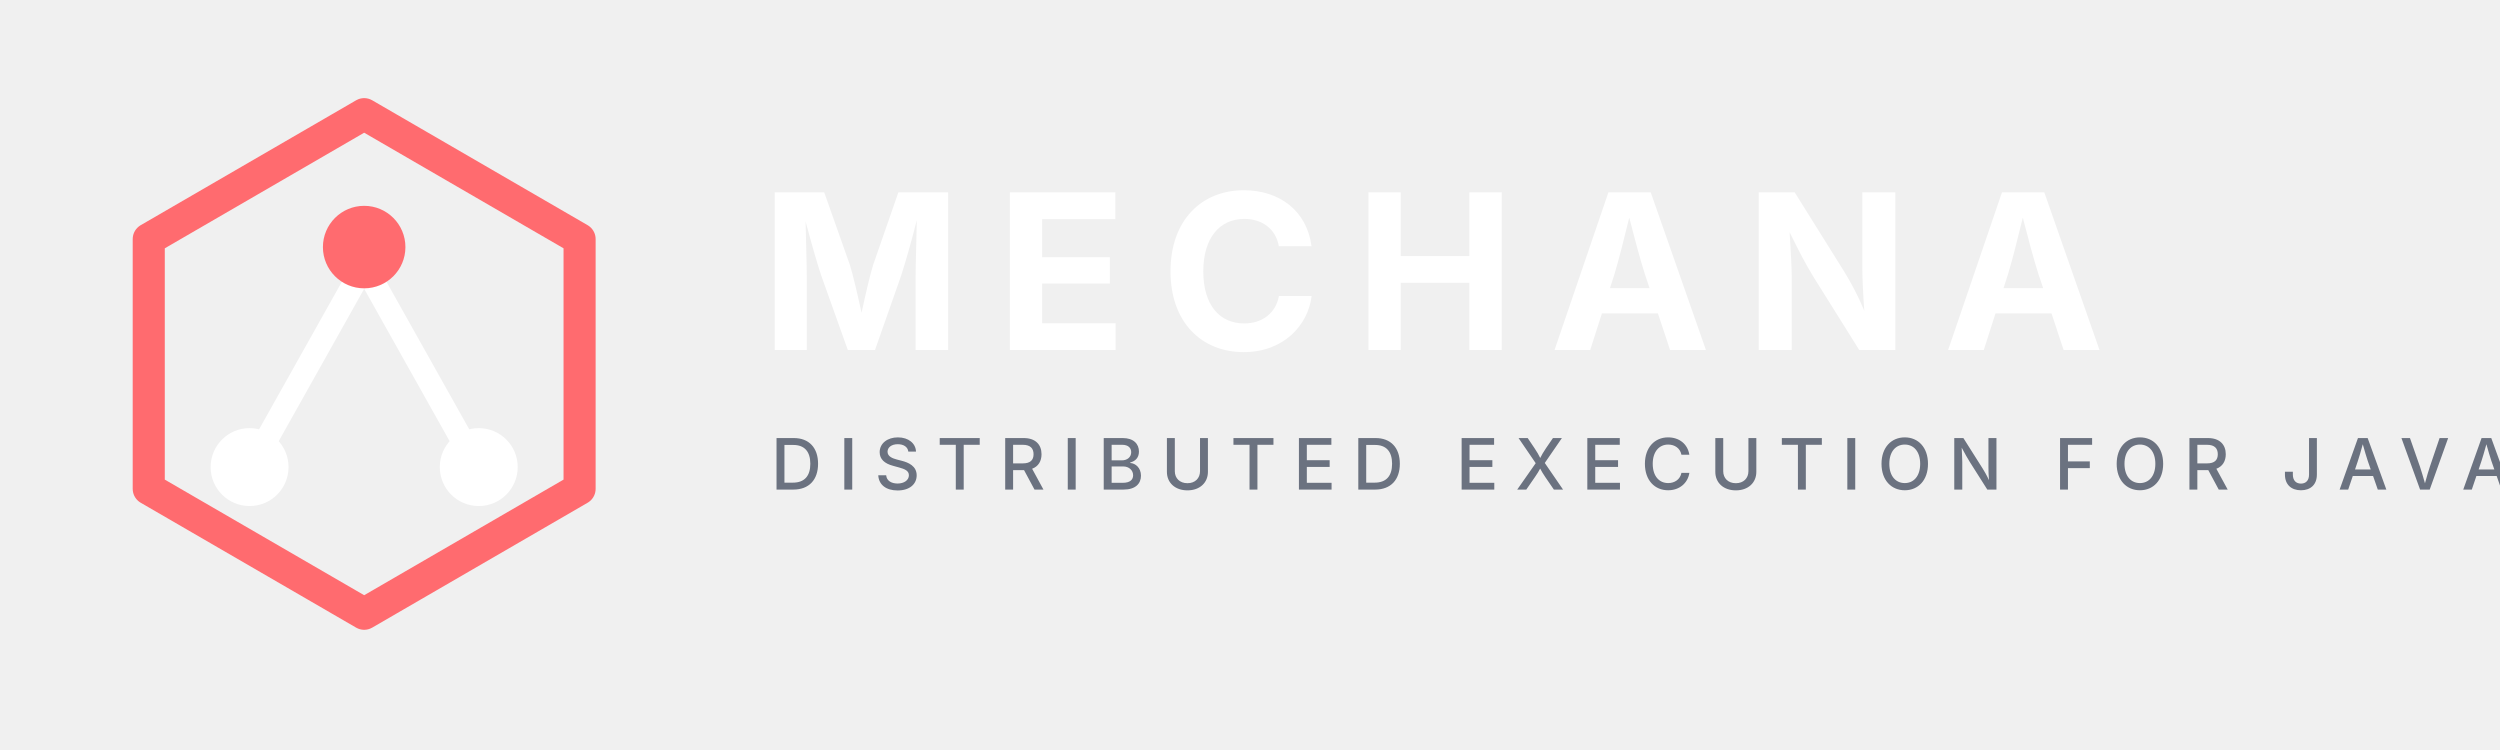
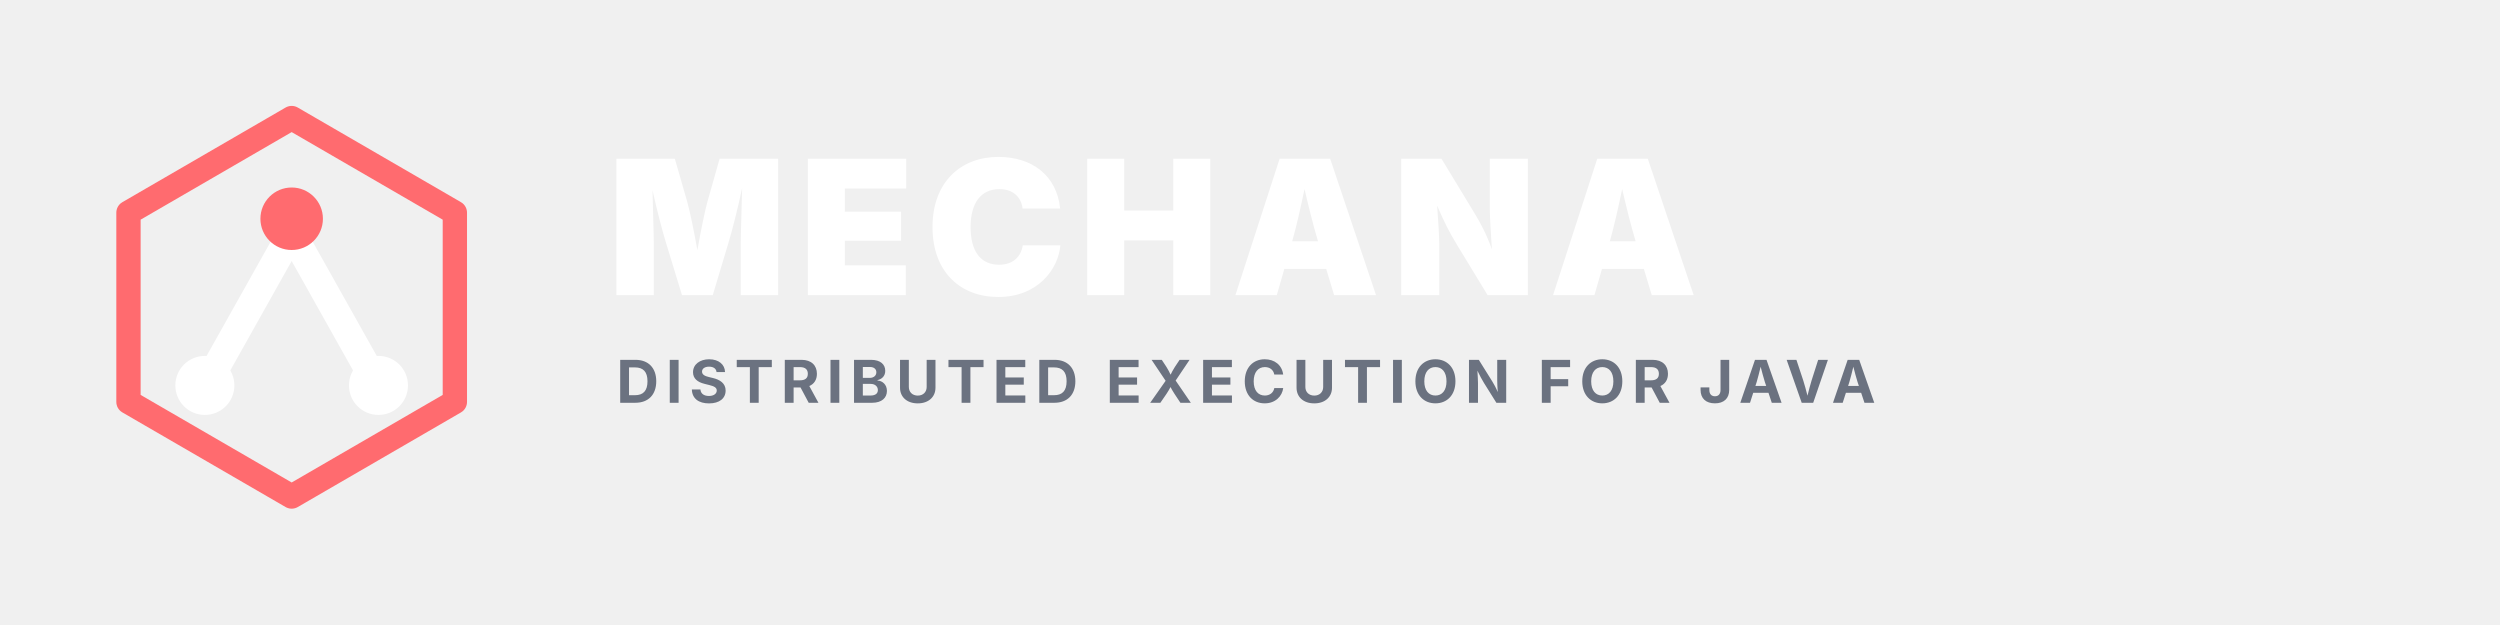
- <svg xmlns="http://www.w3.org/2000/svg" viewBox="0 0 1200 360" role="img" aria-labelledby="title desc">
-   <g transform="translate(34 35) scale(1.1)">
+ <svg xmlns="http://www.w3.org/2000/svg" viewBox="0 0 1440 360" role="img" aria-labelledby="title desc">
+   <g transform="translate(40 50)">
    <path d="M128 18 L222 72.5 L222 181.5 L128 236 L34 181.5 L34 72.5 Z" fill="none" stroke="#FF6B6F" stroke-width="14" stroke-linejoin="round" />
-     <path d="M128 84 L82 166" fill="none" stroke="#FFFFFF" stroke-width="10" stroke-linecap="round" />
-     <path d="M128 84 L174 166" fill="none" stroke="#FFFFFF" stroke-width="10" stroke-linecap="round" />
+     <path d="M128 84 L82 166" fill="none" stroke="#FFFFFF" stroke-width="16" stroke-linecap="round" />
+     <path d="M128 84 L174 166" fill="none" stroke="#FFFFFF" stroke-width="16" stroke-linecap="round" />
    <circle cx="128" cy="76" r="18" fill="#FF6B6F" />
    <circle cx="78" cy="172" r="17" fill="#FFFFFF" />
    <circle cx="178" cy="172" r="17" fill="#FFFFFF" />
  </g>
-   <text x="365" y="168" fill="#FFFFFF" font-family="Sora, Inter, ui-sans-serif, system-ui, -apple-system, BlinkMacSystemFont, 'Segoe UI', sans-serif" font-size="104" font-weight="700" letter-spacing="16">MECHANA</text>
-   <text x="370" y="235" fill="#6B7280" font-family="Sora, Inter, ui-sans-serif, system-ui, -apple-system, BlinkMacSystemFont, 'Segoe UI', sans-serif" font-size="34" font-weight="500" letter-spacing="8">DISTRIBUTED EXECUTION FOR JAVA</text>
+   <text x="350" y="170" fill="#FFFFFF" font-family="Sora, Inter, Arial, Helvetica, sans-serif" font-size="108" font-weight="850" letter-spacing="7">MECHANA</text>
+   <text x="355" y="232" fill="#6B7280" font-family="Sora, Inter, Arial, Helvetica, sans-serif" font-size="34" font-weight="650" letter-spacing="4">DISTRIBUTED EXECUTION FOR JAVA</text>
</svg>
